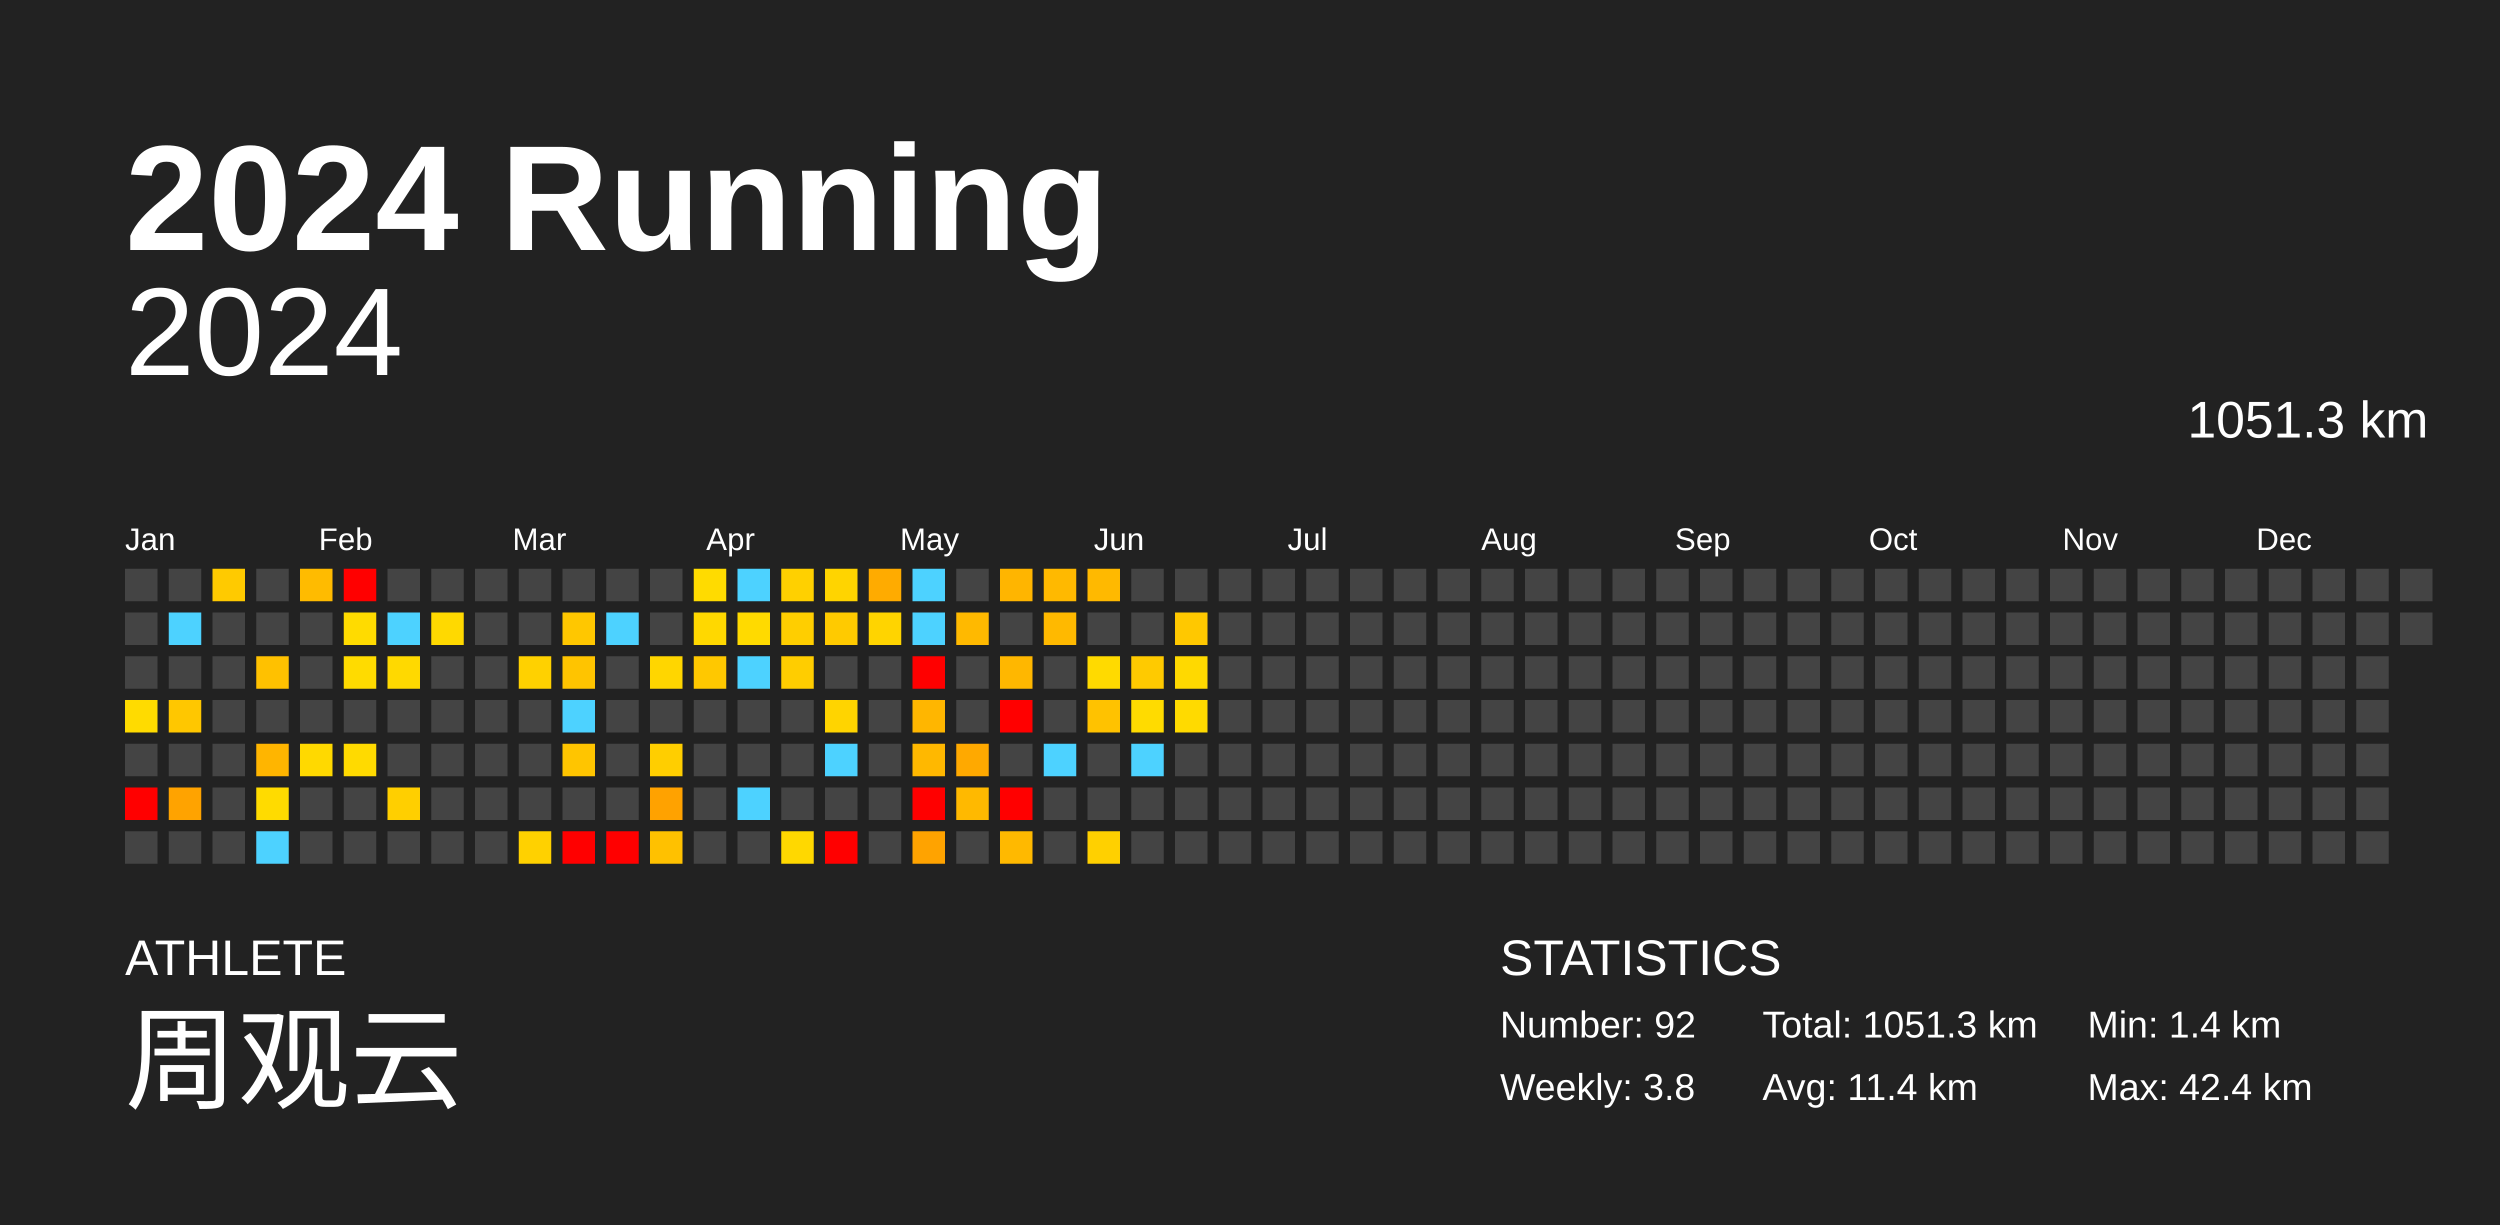
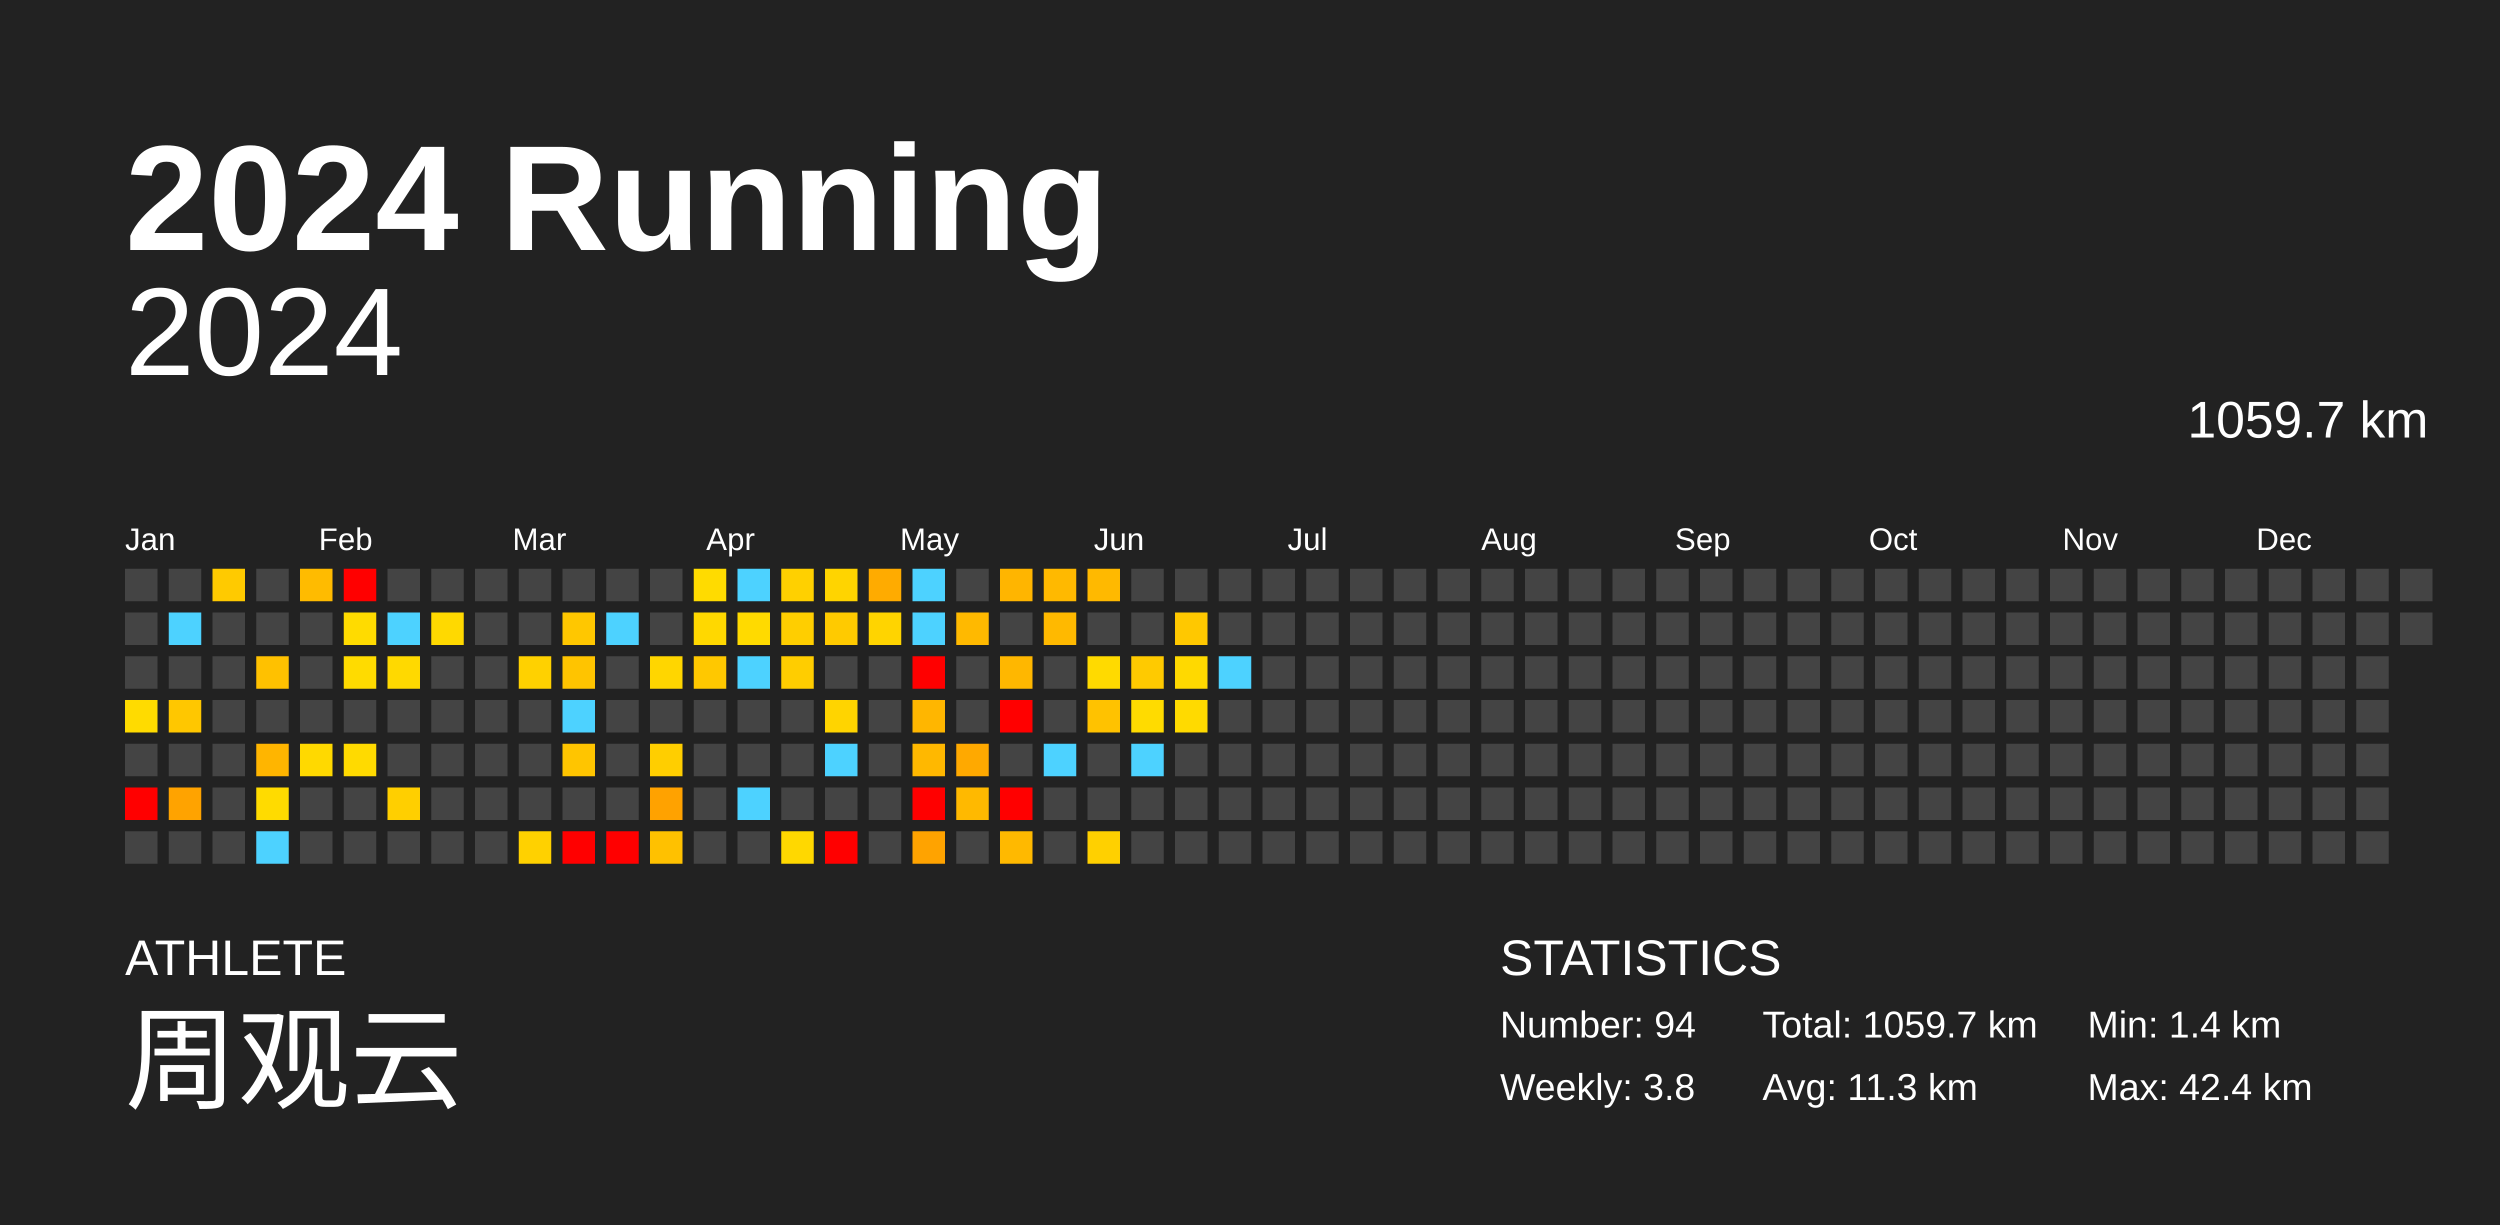
<svg xmlns="http://www.w3.org/2000/svg" baseProfile="full" height="98mm" version="1.1" viewBox="0,0,200,98" width="200mm">
  <defs />
  <rect fill="#222222" height="98" width="200" x="0" y="0" />
  <text fill="#FFFFFF" style="font-size:12px; font-family:Arial; font-weight:bold;" x="10" y="20">2024 Running</text>
  <text fill="#FFFFFF" style="font-size:4px; font-family:Arial" x="10" y="78">ATHLETE</text>
  <text fill="#FFFFFF" style="font-size:9px; font-family:Arial" x="10" y="88">周观云</text>
  <text fill="#FFFFFF" style="font-size:4px; font-family:Arial" x="120" y="78">STATISTICS</text>
-   <text fill="#FFFFFF" style="font-size:3px; font-family:Arial" x="120" y="83">Number: 92</text>
+   <text fill="#FFFFFF" style="font-size:3px; font-family:Arial" x="120" y="83">Number: 94</text>
  <text fill="#FFFFFF" style="font-size:3px; font-family:Arial" x="120" y="88">Weekly: 3.8</text>
-   <text fill="#FFFFFF" style="font-size:3px; font-family:Arial" x="141" y="83">Total: 1051.3 km</text>
-   <text fill="#FFFFFF" style="font-size:3px; font-family:Arial" x="141" y="88">Avg: 11.4 km</text>
+   <text fill="#FFFFFF" style="font-size:3px; font-family:Arial" x="141" y="83">Total: 1059.7 km</text>
+   <text fill="#FFFFFF" style="font-size:3px; font-family:Arial" x="141" y="88">Avg: 11.3 km</text>
  <text fill="#FFFFFF" style="font-size:3px; font-family:Arial" x="167" y="83">Min: 1.4 km</text>
  <text fill="#FFFFFF" style="font-size:3px; font-family:Arial" x="167" y="88">Max: 42.4 km</text>
  <text alignment-baseline="hanging" fill="#FFFFFF" style="font-size:10.0px; font-family:Arial;" x="10" y="30">2024</text>
-   <text alignment-baseline="hanging" fill="#FFFFFF" style="font-size:4.125px; font-family:Arial;" x="175" y="35">1051.3 km</text>
+   <text alignment-baseline="hanging" fill="#FFFFFF" style="font-size:4.125px; font-family:Arial;" x="175" y="35">1059.7 km</text>
  <text fill="#FFFFFF" style="font-size:2.5px; font-family:Arial" x="10.0" y="44">Jan</text>
  <text fill="#FFFFFF" style="font-size:2.5px; font-family:Arial" x="25.5" y="44">Feb</text>
  <text fill="#FFFFFF" style="font-size:2.5px; font-family:Arial" x="41.0" y="44">Mar</text>
  <text fill="#FFFFFF" style="font-size:2.5px; font-family:Arial" x="56.5" y="44">Apr</text>
  <text fill="#FFFFFF" style="font-size:2.5px; font-family:Arial" x="72.0" y="44">May</text>
  <text fill="#FFFFFF" style="font-size:2.5px; font-family:Arial" x="87.5" y="44">Jun</text>
  <text fill="#FFFFFF" style="font-size:2.5px; font-family:Arial" x="103.0" y="44">Jul</text>
  <text fill="#FFFFFF" style="font-size:2.5px; font-family:Arial" x="118.5" y="44">Aug</text>
  <text fill="#FFFFFF" style="font-size:2.5px; font-family:Arial" x="134.0" y="44">Sep</text>
  <text fill="#FFFFFF" style="font-size:2.5px; font-family:Arial" x="149.5" y="44">Oct</text>
  <text fill="#FFFFFF" style="font-size:2.5px; font-family:Arial" x="165.0" y="44">Nov</text>
  <text fill="#FFFFFF" style="font-size:2.5px; font-family:Arial" x="180.5" y="44">Dec</text>
  <rect fill="#444444" height="2.6" width="2.6" x="10.0" y="45.5" />
  <rect fill="#444444" height="2.6" width="2.6" x="10.0" y="49.0" />
  <rect fill="#444444" height="2.6" width="2.6" x="10.0" y="52.5" />
  <rect fill="#ffdb00" height="2.6" width="2.6" x="10.0" y="56.0" />
  <rect fill="#444444" height="2.6" width="2.6" x="10.0" y="59.5" />
  <rect fill="red" height="2.6" width="2.6" x="10.0" y="63.0" />
  <rect fill="#444444" height="2.6" width="2.6" x="10.0" y="66.5" />
  <rect fill="#444444" height="2.6" width="2.6" x="13.5" y="45.5" />
  <rect fill="#4dd2ff" height="2.6" width="2.6" x="13.5" y="49.0" />
  <rect fill="#444444" height="2.6" width="2.6" x="13.5" y="52.5" />
  <rect fill="#ffc700" height="2.6" width="2.6" x="13.5" y="56.0" />
  <rect fill="#444444" height="2.6" width="2.6" x="13.5" y="59.5" />
  <rect fill="#ffa300" height="2.6" width="2.6" x="13.5" y="63.0" />
  <rect fill="#444444" height="2.6" width="2.6" x="13.5" y="66.5" />
  <rect fill="#ffca00" height="2.6" width="2.6" x="17.0" y="45.5" />
  <rect fill="#444444" height="2.6" width="2.6" x="17.0" y="49.0" />
  <rect fill="#444444" height="2.6" width="2.6" x="17.0" y="52.5" />
  <rect fill="#444444" height="2.6" width="2.6" x="17.0" y="56.0" />
  <rect fill="#444444" height="2.6" width="2.6" x="17.0" y="59.5" />
  <rect fill="#444444" height="2.6" width="2.6" x="17.0" y="63.0" />
  <rect fill="#444444" height="2.6" width="2.6" x="17.0" y="66.5" />
  <rect fill="#444444" height="2.6" width="2.6" x="20.5" y="45.5" />
  <rect fill="#444444" height="2.6" width="2.6" x="20.5" y="49.0" />
  <rect fill="#ffc100" height="2.6" width="2.6" x="20.5" y="52.5" />
  <rect fill="#444444" height="2.6" width="2.6" x="20.5" y="56.0" />
  <rect fill="#ffb500" height="2.6" width="2.6" x="20.5" y="59.5" />
  <rect fill="#ffdb00" height="2.6" width="2.6" x="20.5" y="63.0" />
  <rect fill="#4dd2ff" height="2.6" width="2.6" x="20.5" y="66.5" />
  <rect fill="#ffbb00" height="2.6" width="2.6" x="24.0" y="45.5" />
  <rect fill="#444444" height="2.6" width="2.6" x="24.0" y="49.0" />
  <rect fill="#444444" height="2.6" width="2.6" x="24.0" y="52.5" />
  <rect fill="#444444" height="2.6" width="2.6" x="24.0" y="56.0" />
  <rect fill="#ffd900" height="2.6" width="2.6" x="24.0" y="59.5" />
  <rect fill="#444444" height="2.6" width="2.6" x="24.0" y="63.0" />
  <rect fill="#444444" height="2.6" width="2.6" x="24.0" y="66.5" />
  <rect fill="red" height="2.6" width="2.6" x="27.5" y="45.5" />
  <rect fill="#ffdb00" height="2.6" width="2.6" x="27.5" y="49.0" />
  <rect fill="#ffdb00" height="2.6" width="2.6" x="27.5" y="52.5" />
  <rect fill="#444444" height="2.6" width="2.6" x="27.5" y="56.0" />
  <rect fill="#ffda00" height="2.6" width="2.6" x="27.5" y="59.5" />
  <rect fill="#444444" height="2.6" width="2.6" x="27.5" y="63.0" />
  <rect fill="#444444" height="2.6" width="2.6" x="27.5" y="66.5" />
  <rect fill="#444444" height="2.6" width="2.6" x="31.0" y="45.5" />
  <rect fill="#4dd2ff" height="2.6" width="2.6" x="31.0" y="49.0" />
  <rect fill="#ffd900" height="2.6" width="2.6" x="31.0" y="52.5" />
  <rect fill="#444444" height="2.6" width="2.6" x="31.0" y="56.0" />
  <rect fill="#444444" height="2.6" width="2.6" x="31.0" y="59.5" />
  <rect fill="#ffcf00" height="2.6" width="2.6" x="31.0" y="63.0" />
  <rect fill="#444444" height="2.6" width="2.6" x="31.0" y="66.5" />
  <rect fill="#444444" height="2.6" width="2.6" x="34.5" y="45.5" />
  <rect fill="#ffd900" height="2.6" width="2.6" x="34.5" y="49.0" />
  <rect fill="#444444" height="2.6" width="2.6" x="34.5" y="52.5" />
  <rect fill="#444444" height="2.6" width="2.6" x="34.5" y="56.0" />
  <rect fill="#444444" height="2.6" width="2.6" x="34.5" y="59.5" />
  <rect fill="#444444" height="2.6" width="2.6" x="34.5" y="63.0" />
  <rect fill="#444444" height="2.6" width="2.6" x="34.5" y="66.5" />
  <rect fill="#444444" height="2.6" width="2.6" x="38.0" y="45.5" />
  <rect fill="#444444" height="2.6" width="2.6" x="38.0" y="49.0" />
  <rect fill="#444444" height="2.6" width="2.6" x="38.0" y="52.5" />
  <rect fill="#444444" height="2.6" width="2.6" x="38.0" y="56.0" />
  <rect fill="#444444" height="2.6" width="2.6" x="38.0" y="59.5" />
  <rect fill="#444444" height="2.6" width="2.6" x="38.0" y="63.0" />
  <rect fill="#444444" height="2.6" width="2.6" x="38.0" y="66.5" />
  <rect fill="#444444" height="2.6" width="2.6" x="41.5" y="45.5" />
  <rect fill="#444444" height="2.6" width="2.6" x="41.5" y="49.0" />
  <rect fill="#ffd100" height="2.6" width="2.6" x="41.5" y="52.5" />
  <rect fill="#444444" height="2.6" width="2.6" x="41.5" y="56.0" />
  <rect fill="#444444" height="2.6" width="2.6" x="41.5" y="59.5" />
  <rect fill="#444444" height="2.6" width="2.6" x="41.5" y="63.0" />
  <rect fill="#ffd100" height="2.6" width="2.6" x="41.5" y="66.5" />
  <rect fill="#444444" height="2.6" width="2.6" x="45.0" y="45.5" />
  <rect fill="#ffc700" height="2.6" width="2.6" x="45.0" y="49.0" />
  <rect fill="#ffc400" height="2.6" width="2.6" x="45.0" y="52.5" />
  <rect fill="#4dd2ff" height="2.6" width="2.6" x="45.0" y="56.0" />
  <rect fill="#ffc500" height="2.6" width="2.6" x="45.0" y="59.5" />
  <rect fill="#444444" height="2.6" width="2.6" x="45.0" y="63.0" />
  <rect fill="red" height="2.6" width="2.6" x="45.0" y="66.5" />
  <rect fill="#444444" height="2.6" width="2.6" x="48.5" y="45.5" />
  <rect fill="#4dd2ff" height="2.6" width="2.6" x="48.5" y="49.0" />
  <rect fill="#444444" height="2.6" width="2.6" x="48.5" y="52.5" />
  <rect fill="#444444" height="2.6" width="2.6" x="48.5" y="56.0" />
  <rect fill="#444444" height="2.6" width="2.6" x="48.5" y="59.5" />
  <rect fill="#444444" height="2.6" width="2.6" x="48.5" y="63.0" />
  <rect fill="red" height="2.6" width="2.6" x="48.5" y="66.5" />
  <rect fill="#444444" height="2.6" width="2.6" x="52.0" y="45.5" />
  <rect fill="#444444" height="2.6" width="2.6" x="52.0" y="49.0" />
  <rect fill="#ffd600" height="2.6" width="2.6" x="52.0" y="52.5" />
  <rect fill="#444444" height="2.6" width="2.6" x="52.0" y="56.0" />
  <rect fill="#ffce00" height="2.6" width="2.6" x="52.0" y="59.5" />
  <rect fill="#ffa200" height="2.6" width="2.6" x="52.0" y="63.0" />
  <rect fill="#ffc100" height="2.6" width="2.6" x="52.0" y="66.5" />
  <rect fill="#ffdb00" height="2.6" width="2.6" x="55.5" y="45.5" />
  <rect fill="#ffd800" height="2.6" width="2.6" x="55.5" y="49.0" />
  <rect fill="#ffc800" height="2.6" width="2.6" x="55.5" y="52.5" />
  <rect fill="#444444" height="2.6" width="2.6" x="55.5" y="56.0" />
  <rect fill="#444444" height="2.6" width="2.6" x="55.5" y="59.5" />
  <rect fill="#444444" height="2.6" width="2.6" x="55.5" y="63.0" />
  <rect fill="#444444" height="2.6" width="2.6" x="55.5" y="66.5" />
  <rect fill="#4dd2ff" height="2.6" width="2.6" x="59.0" y="45.5" />
  <rect fill="#ffda00" height="2.6" width="2.6" x="59.0" y="49.0" />
  <rect fill="#4dd2ff" height="2.6" width="2.6" x="59.0" y="52.5" />
  <rect fill="#444444" height="2.6" width="2.6" x="59.0" y="56.0" />
  <rect fill="#444444" height="2.6" width="2.6" x="59.0" y="59.5" />
  <rect fill="#4dd2ff" height="2.6" width="2.6" x="59.0" y="63.0" />
  <rect fill="#444444" height="2.6" width="2.6" x="59.0" y="66.5" />
  <rect fill="#ffd000" height="2.6" width="2.6" x="62.5" y="45.5" />
  <rect fill="#ffce00" height="2.6" width="2.6" x="62.5" y="49.0" />
  <rect fill="#ffcd00" height="2.6" width="2.6" x="62.5" y="52.5" />
  <rect fill="#444444" height="2.6" width="2.6" x="62.5" y="56.0" />
  <rect fill="#444444" height="2.6" width="2.6" x="62.5" y="59.5" />
  <rect fill="#444444" height="2.6" width="2.6" x="62.5" y="63.0" />
  <rect fill="#ffd800" height="2.6" width="2.6" x="62.5" y="66.5" />
  <rect fill="#ffd400" height="2.6" width="2.6" x="66.0" y="45.5" />
  <rect fill="#ffca00" height="2.6" width="2.6" x="66.0" y="49.0" />
  <rect fill="#444444" height="2.6" width="2.6" x="66.0" y="52.5" />
  <rect fill="#ffd400" height="2.6" width="2.6" x="66.0" y="56.0" />
  <rect fill="#4dd2ff" height="2.6" width="2.6" x="66.0" y="59.5" />
  <rect fill="#444444" height="2.6" width="2.6" x="66.0" y="63.0" />
  <rect fill="red" height="2.6" width="2.6" x="66.0" y="66.5" />
  <rect fill="#ffab00" height="2.6" width="2.6" x="69.5" y="45.5" />
  <rect fill="#ffd400" height="2.6" width="2.6" x="69.5" y="49.0" />
  <rect fill="#444444" height="2.6" width="2.6" x="69.5" y="52.5" />
  <rect fill="#444444" height="2.6" width="2.6" x="69.5" y="56.0" />
  <rect fill="#444444" height="2.6" width="2.6" x="69.5" y="59.5" />
  <rect fill="#444444" height="2.6" width="2.6" x="69.5" y="63.0" />
  <rect fill="#444444" height="2.6" width="2.6" x="69.5" y="66.5" />
  <rect fill="#4dd2ff" height="2.6" width="2.6" x="73.0" y="45.5" />
  <rect fill="#4dd2ff" height="2.6" width="2.6" x="73.0" y="49.0" />
  <rect fill="red" height="2.6" width="2.6" x="73.0" y="52.5" />
  <rect fill="#ffb600" height="2.6" width="2.6" x="73.0" y="56.0" />
  <rect fill="#ffb800" height="2.6" width="2.6" x="73.0" y="59.5" />
  <rect fill="red" height="2.6" width="2.6" x="73.0" y="63.0" />
  <rect fill="#ffa300" height="2.6" width="2.6" x="73.0" y="66.5" />
  <rect fill="#444444" height="2.6" width="2.6" x="76.5" y="45.5" />
  <rect fill="#ffb900" height="2.6" width="2.6" x="76.5" y="49.0" />
  <rect fill="#444444" height="2.6" width="2.6" x="76.5" y="52.5" />
  <rect fill="#444444" height="2.6" width="2.6" x="76.5" y="56.0" />
  <rect fill="#ffa900" height="2.6" width="2.6" x="76.5" y="59.5" />
  <rect fill="#ffb900" height="2.6" width="2.6" x="76.5" y="63.0" />
  <rect fill="#444444" height="2.6" width="2.6" x="76.5" y="66.5" />
  <rect fill="#ffb500" height="2.6" width="2.6" x="80.0" y="45.5" />
  <rect fill="#444444" height="2.6" width="2.6" x="80.0" y="49.0" />
  <rect fill="#ffb700" height="2.6" width="2.6" x="80.0" y="52.5" />
  <rect fill="red" height="2.6" width="2.6" x="80.0" y="56.0" />
  <rect fill="#444444" height="2.6" width="2.6" x="80.0" y="59.5" />
  <rect fill="red" height="2.6" width="2.6" x="80.0" y="63.0" />
  <rect fill="#ffb900" height="2.6" width="2.6" x="80.0" y="66.5" />
  <rect fill="#ffb900" height="2.6" width="2.6" x="83.5" y="45.5" />
  <rect fill="#ffb900" height="2.6" width="2.6" x="83.5" y="49.0" />
  <rect fill="#444444" height="2.6" width="2.6" x="83.5" y="52.5" />
  <rect fill="#444444" height="2.6" width="2.6" x="83.5" y="56.0" />
  <rect fill="#4dd2ff" height="2.6" width="2.6" x="83.5" y="59.5" />
  <rect fill="#444444" height="2.6" width="2.6" x="83.5" y="63.0" />
  <rect fill="#444444" height="2.6" width="2.6" x="83.5" y="66.5" />
  <rect fill="#ffb900" height="2.6" width="2.6" x="87.0" y="45.5" />
  <rect fill="#444444" height="2.6" width="2.6" x="87.0" y="49.0" />
  <rect fill="#ffda00" height="2.6" width="2.6" x="87.0" y="52.5" />
  <rect fill="#ffc200" height="2.6" width="2.6" x="87.0" y="56.0" />
  <rect fill="#444444" height="2.6" width="2.6" x="87.0" y="59.5" />
  <rect fill="#444444" height="2.6" width="2.6" x="87.0" y="63.0" />
  <rect fill="#ffd000" height="2.6" width="2.6" x="87.0" y="66.5" />
  <rect fill="#444444" height="2.6" width="2.6" x="90.5" y="45.5" />
  <rect fill="#444444" height="2.6" width="2.6" x="90.5" y="49.0" />
  <rect fill="#ffca00" height="2.6" width="2.6" x="90.5" y="52.5" />
  <rect fill="#ffdb00" height="2.6" width="2.6" x="90.5" y="56.0" />
  <rect fill="#4dd2ff" height="2.6" width="2.6" x="90.5" y="59.5" />
  <rect fill="#444444" height="2.6" width="2.6" x="90.5" y="63.0" />
  <rect fill="#444444" height="2.6" width="2.6" x="90.5" y="66.5" />
  <rect fill="#444444" height="2.6" width="2.6" x="94.0" y="45.5" />
  <rect fill="#ffc800" height="2.6" width="2.6" x="94.0" y="49.0" />
  <rect fill="#ffd900" height="2.6" width="2.6" x="94.0" y="52.5" />
  <rect fill="#ffda00" height="2.6" width="2.6" x="94.0" y="56.0" />
  <rect fill="#444444" height="2.6" width="2.6" x="94.0" y="59.5" />
  <rect fill="#444444" height="2.6" width="2.6" x="94.0" y="63.0" />
  <rect fill="#444444" height="2.6" width="2.6" x="94.0" y="66.5" />
  <rect fill="#444444" height="2.6" width="2.6" x="97.5" y="45.5" />
  <rect fill="#444444" height="2.6" width="2.6" x="97.5" y="49.0" />
-   <rect fill="#444444" height="2.6" width="2.6" x="97.5" y="52.5" />
+   <rect fill="#4dd2ff" height="2.6" width="2.6" x="97.5" y="52.5" />
  <rect fill="#444444" height="2.6" width="2.6" x="97.5" y="56.0" />
  <rect fill="#444444" height="2.6" width="2.6" x="97.5" y="59.5" />
  <rect fill="#444444" height="2.6" width="2.6" x="97.5" y="63.0" />
  <rect fill="#444444" height="2.6" width="2.6" x="97.5" y="66.5" />
  <rect fill="#444444" height="2.6" width="2.6" x="101.0" y="45.5" />
  <rect fill="#444444" height="2.6" width="2.6" x="101.0" y="49.0" />
  <rect fill="#444444" height="2.6" width="2.6" x="101.0" y="52.5" />
  <rect fill="#444444" height="2.6" width="2.6" x="101.0" y="56.0" />
  <rect fill="#444444" height="2.6" width="2.6" x="101.0" y="59.5" />
  <rect fill="#444444" height="2.6" width="2.6" x="101.0" y="63.0" />
  <rect fill="#444444" height="2.6" width="2.6" x="101.0" y="66.5" />
  <rect fill="#444444" height="2.6" width="2.6" x="104.5" y="45.5" />
  <rect fill="#444444" height="2.6" width="2.6" x="104.5" y="49.0" />
  <rect fill="#444444" height="2.6" width="2.6" x="104.5" y="52.5" />
  <rect fill="#444444" height="2.6" width="2.6" x="104.5" y="56.0" />
  <rect fill="#444444" height="2.6" width="2.6" x="104.5" y="59.5" />
  <rect fill="#444444" height="2.6" width="2.6" x="104.5" y="63.0" />
  <rect fill="#444444" height="2.6" width="2.6" x="104.5" y="66.5" />
  <rect fill="#444444" height="2.6" width="2.6" x="108.0" y="45.5" />
  <rect fill="#444444" height="2.6" width="2.6" x="108.0" y="49.0" />
  <rect fill="#444444" height="2.6" width="2.6" x="108.0" y="52.5" />
  <rect fill="#444444" height="2.6" width="2.6" x="108.0" y="56.0" />
  <rect fill="#444444" height="2.6" width="2.6" x="108.0" y="59.5" />
  <rect fill="#444444" height="2.6" width="2.6" x="108.0" y="63.0" />
  <rect fill="#444444" height="2.6" width="2.6" x="108.0" y="66.5" />
  <rect fill="#444444" height="2.6" width="2.6" x="111.5" y="45.5" />
  <rect fill="#444444" height="2.6" width="2.6" x="111.5" y="49.0" />
  <rect fill="#444444" height="2.6" width="2.6" x="111.5" y="52.5" />
  <rect fill="#444444" height="2.6" width="2.6" x="111.5" y="56.0" />
  <rect fill="#444444" height="2.6" width="2.6" x="111.5" y="59.5" />
  <rect fill="#444444" height="2.6" width="2.6" x="111.5" y="63.0" />
  <rect fill="#444444" height="2.6" width="2.6" x="111.5" y="66.5" />
  <rect fill="#444444" height="2.6" width="2.6" x="115.0" y="45.5" />
  <rect fill="#444444" height="2.6" width="2.6" x="115.0" y="49.0" />
  <rect fill="#444444" height="2.6" width="2.6" x="115.0" y="52.5" />
  <rect fill="#444444" height="2.6" width="2.6" x="115.0" y="56.0" />
  <rect fill="#444444" height="2.6" width="2.6" x="115.0" y="59.5" />
  <rect fill="#444444" height="2.6" width="2.6" x="115.0" y="63.0" />
  <rect fill="#444444" height="2.6" width="2.6" x="115.0" y="66.5" />
  <rect fill="#444444" height="2.6" width="2.6" x="118.5" y="45.5" />
  <rect fill="#444444" height="2.6" width="2.6" x="118.5" y="49.0" />
  <rect fill="#444444" height="2.6" width="2.6" x="118.5" y="52.5" />
  <rect fill="#444444" height="2.6" width="2.6" x="118.5" y="56.0" />
  <rect fill="#444444" height="2.6" width="2.6" x="118.5" y="59.5" />
  <rect fill="#444444" height="2.6" width="2.6" x="118.5" y="63.0" />
  <rect fill="#444444" height="2.6" width="2.6" x="118.5" y="66.5" />
  <rect fill="#444444" height="2.6" width="2.6" x="122.0" y="45.5" />
  <rect fill="#444444" height="2.6" width="2.6" x="122.0" y="49.0" />
  <rect fill="#444444" height="2.6" width="2.6" x="122.0" y="52.5" />
  <rect fill="#444444" height="2.6" width="2.6" x="122.0" y="56.0" />
  <rect fill="#444444" height="2.6" width="2.6" x="122.0" y="59.5" />
  <rect fill="#444444" height="2.6" width="2.6" x="122.0" y="63.0" />
  <rect fill="#444444" height="2.6" width="2.6" x="122.0" y="66.5" />
  <rect fill="#444444" height="2.6" width="2.6" x="125.5" y="45.5" />
  <rect fill="#444444" height="2.6" width="2.6" x="125.5" y="49.0" />
  <rect fill="#444444" height="2.6" width="2.6" x="125.5" y="52.5" />
  <rect fill="#444444" height="2.6" width="2.6" x="125.5" y="56.0" />
  <rect fill="#444444" height="2.6" width="2.6" x="125.5" y="59.5" />
  <rect fill="#444444" height="2.6" width="2.6" x="125.5" y="63.0" />
  <rect fill="#444444" height="2.6" width="2.6" x="125.5" y="66.5" />
  <rect fill="#444444" height="2.6" width="2.6" x="129.0" y="45.5" />
  <rect fill="#444444" height="2.6" width="2.6" x="129.0" y="49.0" />
  <rect fill="#444444" height="2.6" width="2.6" x="129.0" y="52.5" />
  <rect fill="#444444" height="2.6" width="2.6" x="129.0" y="56.0" />
  <rect fill="#444444" height="2.6" width="2.6" x="129.0" y="59.5" />
  <rect fill="#444444" height="2.6" width="2.6" x="129.0" y="63.0" />
  <rect fill="#444444" height="2.6" width="2.6" x="129.0" y="66.5" />
  <rect fill="#444444" height="2.6" width="2.6" x="132.5" y="45.5" />
  <rect fill="#444444" height="2.6" width="2.6" x="132.5" y="49.0" />
  <rect fill="#444444" height="2.6" width="2.6" x="132.5" y="52.5" />
  <rect fill="#444444" height="2.6" width="2.6" x="132.5" y="56.0" />
  <rect fill="#444444" height="2.6" width="2.6" x="132.5" y="59.5" />
  <rect fill="#444444" height="2.6" width="2.6" x="132.5" y="63.0" />
  <rect fill="#444444" height="2.6" width="2.6" x="132.5" y="66.5" />
  <rect fill="#444444" height="2.6" width="2.6" x="136.0" y="45.5" />
  <rect fill="#444444" height="2.6" width="2.6" x="136.0" y="49.0" />
  <rect fill="#444444" height="2.6" width="2.6" x="136.0" y="52.5" />
  <rect fill="#444444" height="2.6" width="2.6" x="136.0" y="56.0" />
  <rect fill="#444444" height="2.6" width="2.6" x="136.0" y="59.5" />
  <rect fill="#444444" height="2.6" width="2.6" x="136.0" y="63.0" />
  <rect fill="#444444" height="2.6" width="2.6" x="136.0" y="66.5" />
  <rect fill="#444444" height="2.6" width="2.6" x="139.5" y="45.5" />
  <rect fill="#444444" height="2.6" width="2.6" x="139.5" y="49.0" />
  <rect fill="#444444" height="2.6" width="2.6" x="139.5" y="52.5" />
  <rect fill="#444444" height="2.6" width="2.6" x="139.5" y="56.0" />
  <rect fill="#444444" height="2.6" width="2.6" x="139.5" y="59.5" />
  <rect fill="#444444" height="2.6" width="2.6" x="139.5" y="63.0" />
  <rect fill="#444444" height="2.6" width="2.6" x="139.5" y="66.5" />
  <rect fill="#444444" height="2.6" width="2.6" x="143.0" y="45.5" />
  <rect fill="#444444" height="2.6" width="2.6" x="143.0" y="49.0" />
  <rect fill="#444444" height="2.6" width="2.6" x="143.0" y="52.5" />
  <rect fill="#444444" height="2.6" width="2.6" x="143.0" y="56.0" />
  <rect fill="#444444" height="2.6" width="2.6" x="143.0" y="59.5" />
  <rect fill="#444444" height="2.6" width="2.6" x="143.0" y="63.0" />
  <rect fill="#444444" height="2.6" width="2.6" x="143.0" y="66.5" />
  <rect fill="#444444" height="2.6" width="2.6" x="146.5" y="45.5" />
  <rect fill="#444444" height="2.6" width="2.6" x="146.5" y="49.0" />
  <rect fill="#444444" height="2.6" width="2.6" x="146.5" y="52.5" />
  <rect fill="#444444" height="2.6" width="2.6" x="146.5" y="56.0" />
  <rect fill="#444444" height="2.6" width="2.6" x="146.5" y="59.5" />
  <rect fill="#444444" height="2.6" width="2.6" x="146.5" y="63.0" />
  <rect fill="#444444" height="2.6" width="2.6" x="146.5" y="66.5" />
  <rect fill="#444444" height="2.6" width="2.6" x="150.0" y="45.5" />
  <rect fill="#444444" height="2.6" width="2.6" x="150.0" y="49.0" />
  <rect fill="#444444" height="2.6" width="2.6" x="150.0" y="52.5" />
  <rect fill="#444444" height="2.6" width="2.6" x="150.0" y="56.0" />
  <rect fill="#444444" height="2.6" width="2.6" x="150.0" y="59.5" />
  <rect fill="#444444" height="2.6" width="2.6" x="150.0" y="63.0" />
  <rect fill="#444444" height="2.6" width="2.6" x="150.0" y="66.5" />
  <rect fill="#444444" height="2.6" width="2.6" x="153.5" y="45.5" />
  <rect fill="#444444" height="2.6" width="2.6" x="153.5" y="49.0" />
  <rect fill="#444444" height="2.6" width="2.6" x="153.5" y="52.5" />
  <rect fill="#444444" height="2.6" width="2.6" x="153.5" y="56.0" />
  <rect fill="#444444" height="2.6" width="2.6" x="153.5" y="59.5" />
  <rect fill="#444444" height="2.6" width="2.6" x="153.5" y="63.0" />
  <rect fill="#444444" height="2.6" width="2.6" x="153.5" y="66.5" />
  <rect fill="#444444" height="2.6" width="2.6" x="157.0" y="45.5" />
  <rect fill="#444444" height="2.6" width="2.6" x="157.0" y="49.0" />
  <rect fill="#444444" height="2.6" width="2.6" x="157.0" y="52.5" />
  <rect fill="#444444" height="2.6" width="2.6" x="157.0" y="56.0" />
  <rect fill="#444444" height="2.6" width="2.6" x="157.0" y="59.5" />
  <rect fill="#444444" height="2.6" width="2.6" x="157.0" y="63.0" />
  <rect fill="#444444" height="2.6" width="2.6" x="157.0" y="66.5" />
  <rect fill="#444444" height="2.6" width="2.6" x="160.5" y="45.5" />
  <rect fill="#444444" height="2.6" width="2.6" x="160.5" y="49.0" />
  <rect fill="#444444" height="2.6" width="2.6" x="160.5" y="52.5" />
  <rect fill="#444444" height="2.6" width="2.6" x="160.5" y="56.0" />
  <rect fill="#444444" height="2.6" width="2.6" x="160.5" y="59.5" />
  <rect fill="#444444" height="2.6" width="2.6" x="160.5" y="63.0" />
  <rect fill="#444444" height="2.6" width="2.6" x="160.5" y="66.5" />
  <rect fill="#444444" height="2.6" width="2.6" x="164.0" y="45.5" />
  <rect fill="#444444" height="2.6" width="2.6" x="164.0" y="49.0" />
  <rect fill="#444444" height="2.6" width="2.6" x="164.0" y="52.5" />
  <rect fill="#444444" height="2.6" width="2.6" x="164.0" y="56.0" />
  <rect fill="#444444" height="2.6" width="2.6" x="164.0" y="59.5" />
  <rect fill="#444444" height="2.6" width="2.6" x="164.0" y="63.0" />
  <rect fill="#444444" height="2.6" width="2.6" x="164.0" y="66.5" />
  <rect fill="#444444" height="2.6" width="2.6" x="167.5" y="45.5" />
  <rect fill="#444444" height="2.6" width="2.6" x="167.5" y="49.0" />
  <rect fill="#444444" height="2.6" width="2.6" x="167.5" y="52.5" />
  <rect fill="#444444" height="2.6" width="2.6" x="167.5" y="56.0" />
  <rect fill="#444444" height="2.6" width="2.6" x="167.5" y="59.5" />
  <rect fill="#444444" height="2.6" width="2.6" x="167.5" y="63.0" />
  <rect fill="#444444" height="2.6" width="2.6" x="167.5" y="66.5" />
  <rect fill="#444444" height="2.6" width="2.6" x="171.0" y="45.5" />
  <rect fill="#444444" height="2.6" width="2.6" x="171.0" y="49.0" />
  <rect fill="#444444" height="2.6" width="2.6" x="171.0" y="52.5" />
  <rect fill="#444444" height="2.6" width="2.6" x="171.0" y="56.0" />
  <rect fill="#444444" height="2.6" width="2.6" x="171.0" y="59.5" />
  <rect fill="#444444" height="2.6" width="2.6" x="171.0" y="63.0" />
  <rect fill="#444444" height="2.6" width="2.6" x="171.0" y="66.5" />
  <rect fill="#444444" height="2.6" width="2.6" x="174.5" y="45.5" />
  <rect fill="#444444" height="2.6" width="2.6" x="174.5" y="49.0" />
  <rect fill="#444444" height="2.6" width="2.6" x="174.5" y="52.5" />
  <rect fill="#444444" height="2.6" width="2.6" x="174.5" y="56.0" />
  <rect fill="#444444" height="2.6" width="2.6" x="174.5" y="59.5" />
  <rect fill="#444444" height="2.6" width="2.6" x="174.5" y="63.0" />
  <rect fill="#444444" height="2.6" width="2.6" x="174.5" y="66.5" />
  <rect fill="#444444" height="2.6" width="2.6" x="178.0" y="45.5" />
  <rect fill="#444444" height="2.6" width="2.6" x="178.0" y="49.0" />
  <rect fill="#444444" height="2.6" width="2.6" x="178.0" y="52.5" />
  <rect fill="#444444" height="2.6" width="2.6" x="178.0" y="56.0" />
  <rect fill="#444444" height="2.6" width="2.6" x="178.0" y="59.5" />
  <rect fill="#444444" height="2.6" width="2.6" x="178.0" y="63.0" />
  <rect fill="#444444" height="2.6" width="2.6" x="178.0" y="66.5" />
  <rect fill="#444444" height="2.6" width="2.6" x="181.5" y="45.5" />
  <rect fill="#444444" height="2.6" width="2.6" x="181.5" y="49.0" />
  <rect fill="#444444" height="2.6" width="2.6" x="181.5" y="52.5" />
  <rect fill="#444444" height="2.6" width="2.6" x="181.5" y="56.0" />
  <rect fill="#444444" height="2.6" width="2.6" x="181.5" y="59.5" />
  <rect fill="#444444" height="2.6" width="2.6" x="181.5" y="63.0" />
  <rect fill="#444444" height="2.6" width="2.6" x="181.5" y="66.5" />
  <rect fill="#444444" height="2.6" width="2.6" x="185.0" y="45.5" />
  <rect fill="#444444" height="2.6" width="2.6" x="185.0" y="49.0" />
  <rect fill="#444444" height="2.6" width="2.6" x="185.0" y="52.5" />
  <rect fill="#444444" height="2.6" width="2.6" x="185.0" y="56.0" />
  <rect fill="#444444" height="2.6" width="2.6" x="185.0" y="59.5" />
  <rect fill="#444444" height="2.6" width="2.6" x="185.0" y="63.0" />
  <rect fill="#444444" height="2.6" width="2.6" x="185.0" y="66.5" />
  <rect fill="#444444" height="2.6" width="2.6" x="188.5" y="45.5" />
  <rect fill="#444444" height="2.6" width="2.6" x="188.5" y="49.0" />
  <rect fill="#444444" height="2.6" width="2.6" x="188.5" y="52.5" />
  <rect fill="#444444" height="2.6" width="2.6" x="188.5" y="56.0" />
  <rect fill="#444444" height="2.6" width="2.6" x="188.5" y="59.5" />
  <rect fill="#444444" height="2.6" width="2.6" x="188.5" y="63.0" />
  <rect fill="#444444" height="2.6" width="2.6" x="188.5" y="66.5" />
  <rect fill="#444444" height="2.6" width="2.6" x="192.0" y="45.5" />
  <rect fill="#444444" height="2.6" width="2.6" x="192.0" y="49.0" />
</svg>
